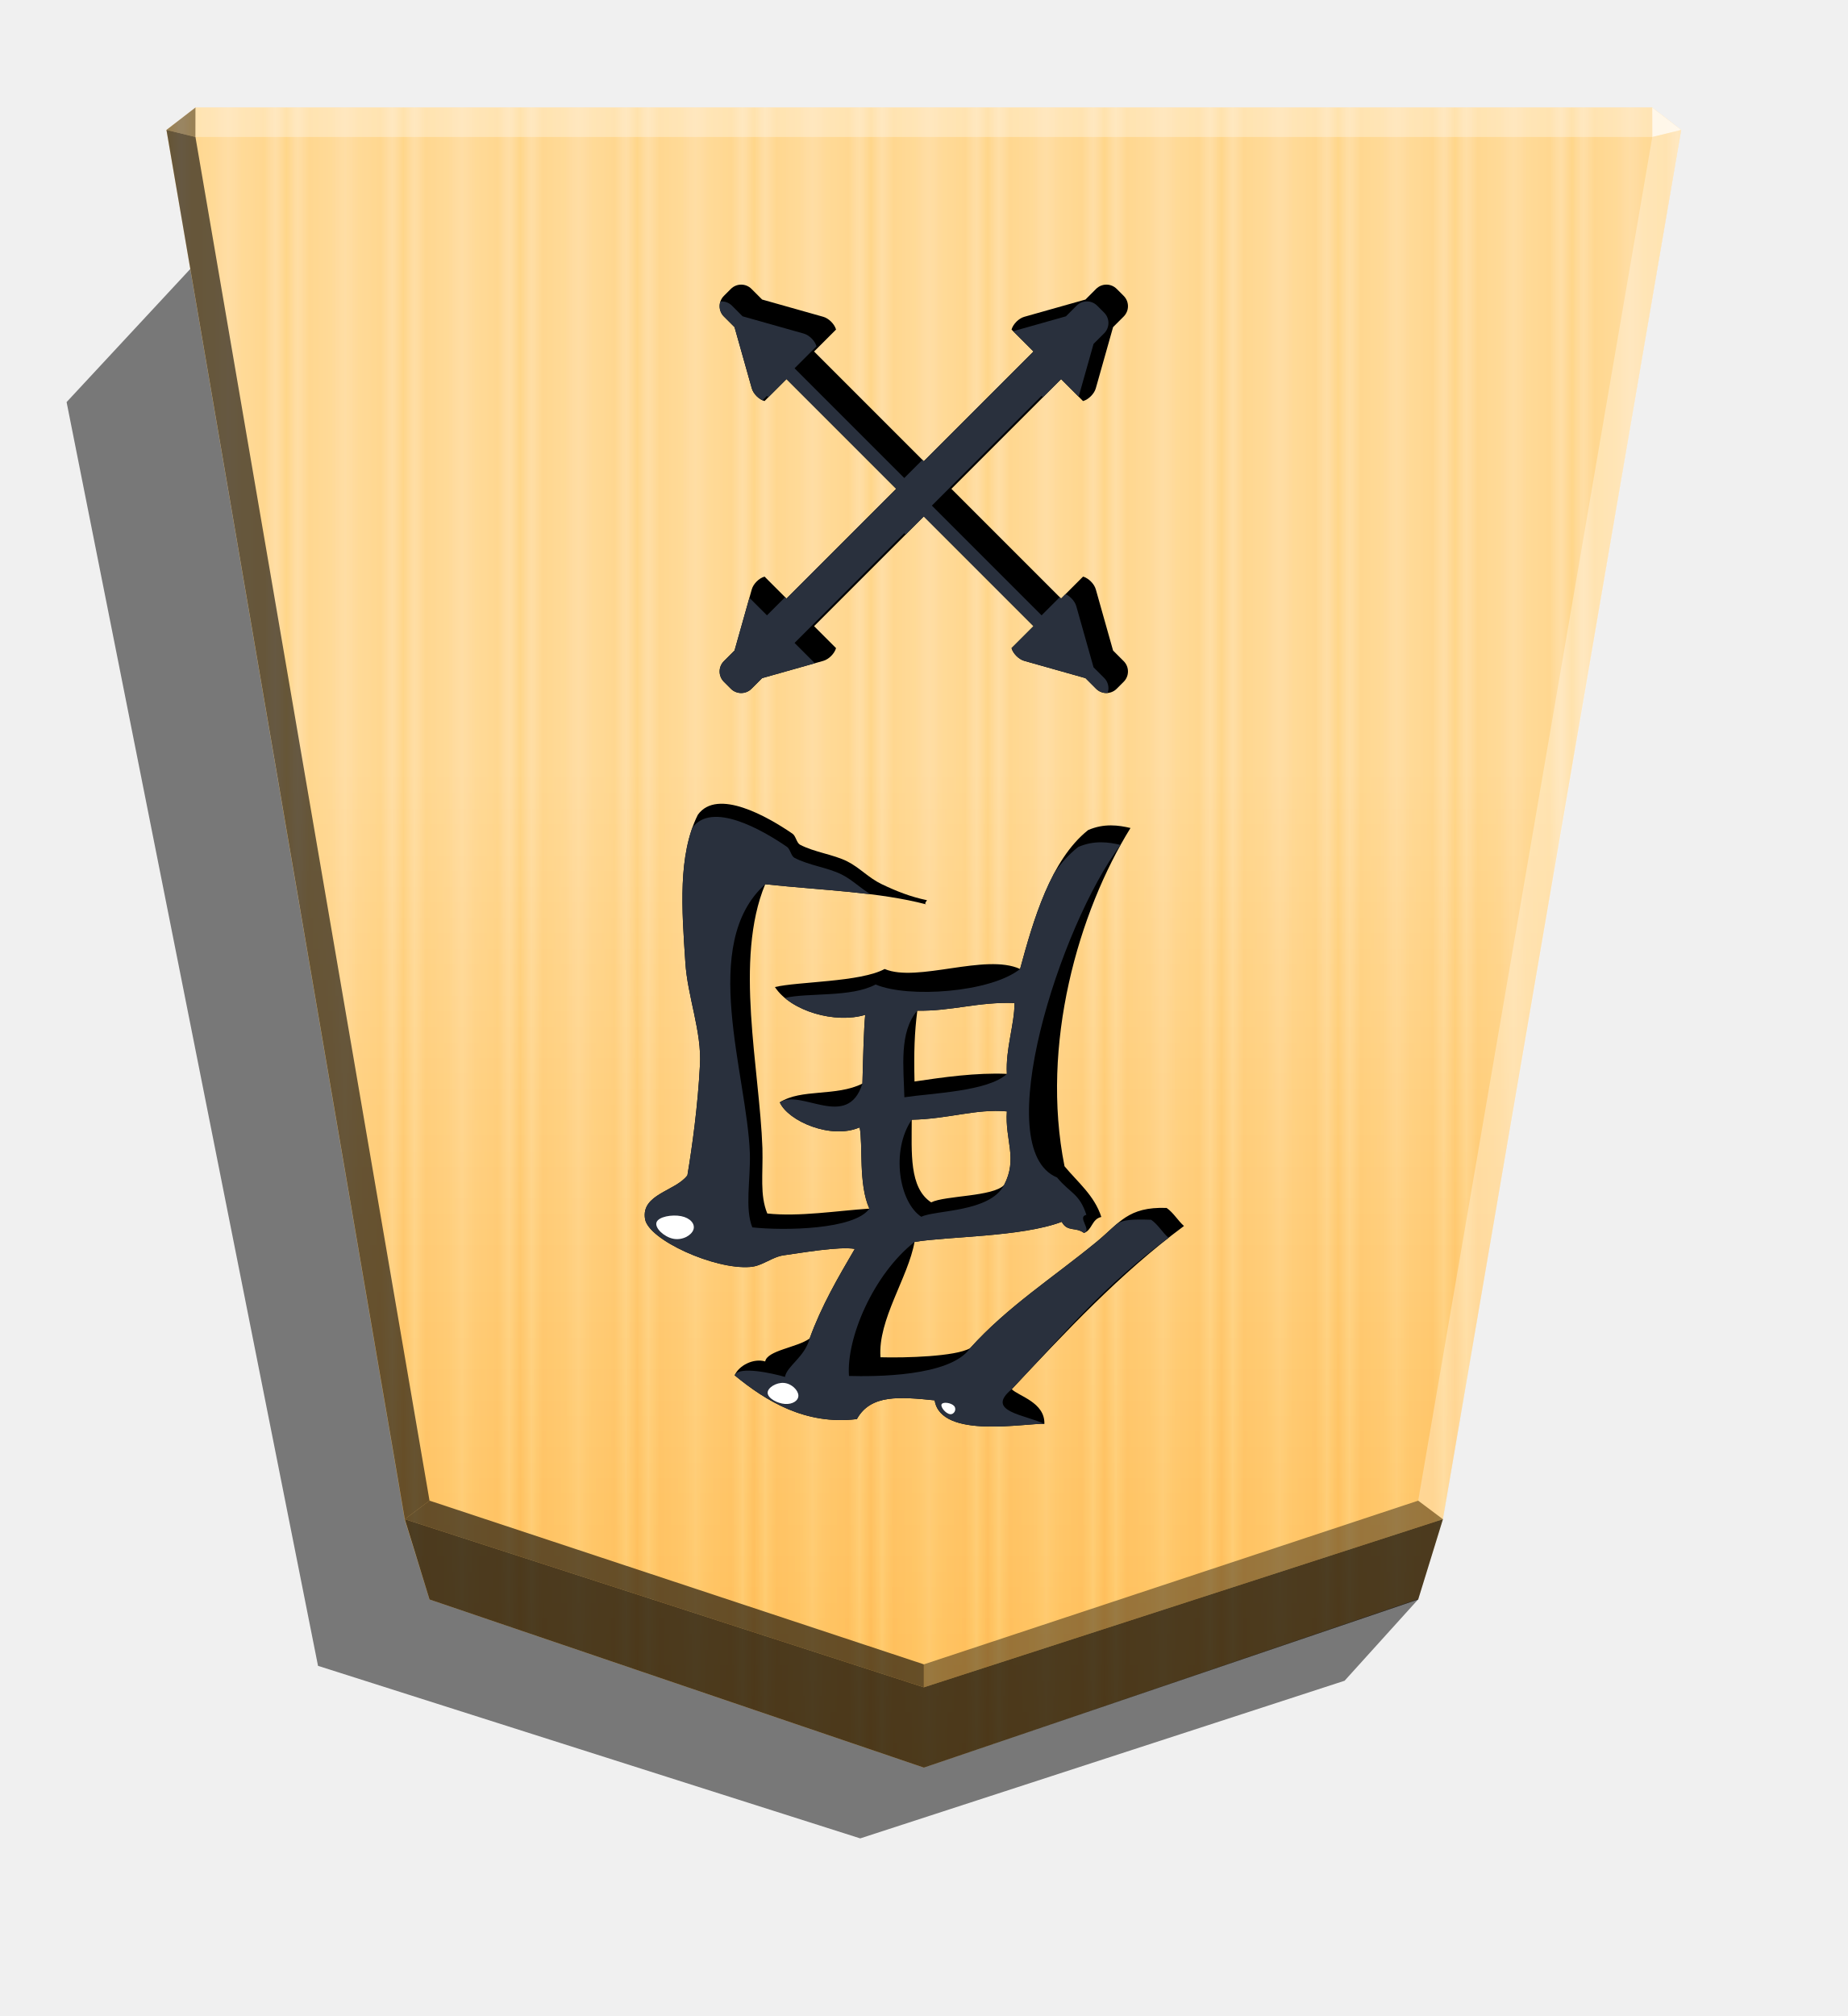
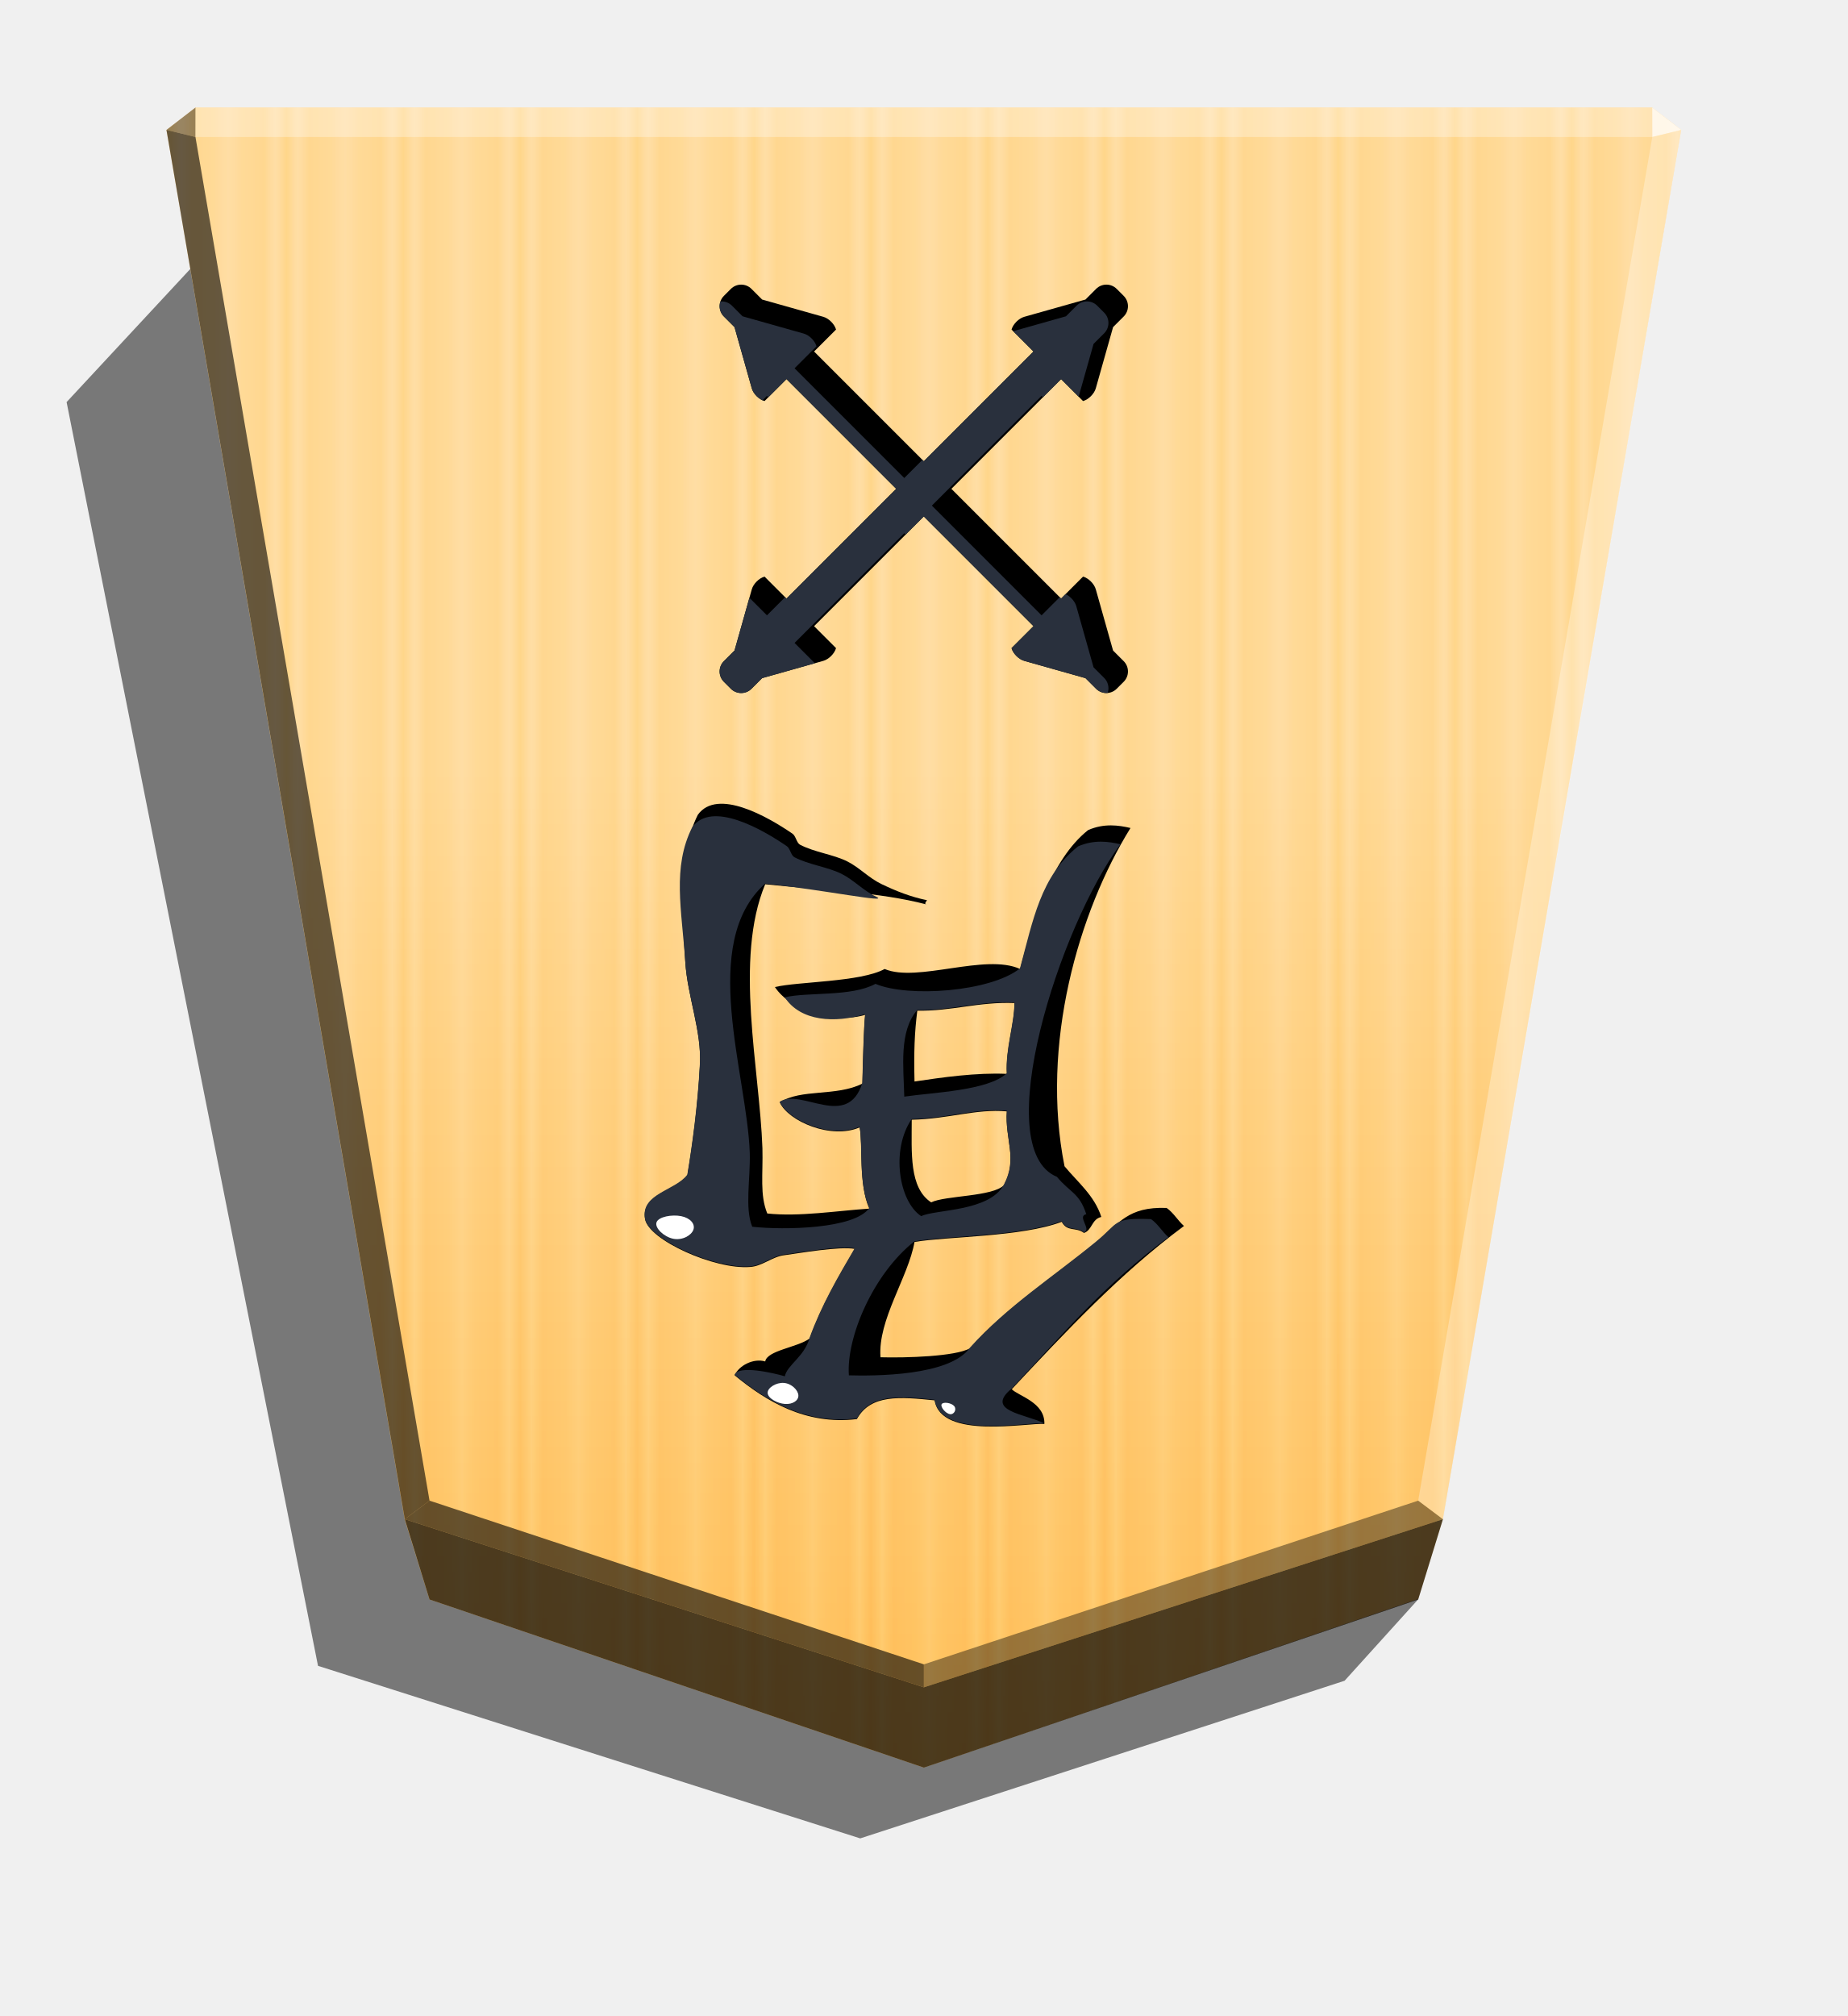
<svg xmlns="http://www.w3.org/2000/svg" width="498.898" height="544.252" viewBox="0 0 1320 1440">
  <defs>
    <linearGradient id="1KA_svg__a" x1="-1430.769" x2="-1409.955" y1="-77.47" y2="-77.47" gradientUnits="userSpaceOnUse" spreadMethod="reflect">
      <stop offset="0" stop-color="#ffd285" />
      <stop offset=".232" stop-color="#ffcd79" />
      <stop offset=".616" stop-color="#ffca73" />
      <stop offset=".808" stop-color="#ffd386" />
      <stop offset="1" stop-color="#ffc86e" />
    </linearGradient>
    <linearGradient id="1KA_svg__b" x1="-904.556" x2="-904.556" y1="-406.052" y2="184.159" gradientUnits="userSpaceOnUse">
      <stop offset="0" />
      <stop offset=".599" stop-color="#fff" />
    </linearGradient>
    <clipPath id="1KA_svg__c">
      <path stroke-width="10.708" d="M1720.699 1071.423c-1.85 0-3.7.708-5.118 2.125l-3.45 3.45a7.22 7.22 0 0 0 0 10.237l5.263 5.263 8.565 30.343c.771 2.729 3.59 5.545 6.319 6.315l10.886-10.889 54.405 54.405-54.405 54.405-10.886-10.889c-2.729.771-5.548 3.59-6.319 6.319l-8.562 30.337-5.266 5.266a7.22 7.22 0 0 0 0 10.237l3.45 3.45a7.22 7.22 0 0 0 10.237 0l5.259-5.259 30.347-8.569c2.729-.771 5.545-3.586 6.315-6.315l-10.889-10.889 54.405-54.405 54.405 54.405-10.889 10.889c.771 2.729 3.586 5.545 6.315 6.315l30.347 8.569 5.259 5.259a7.22 7.22 0 0 0 10.237 0l3.45-3.45a7.22 7.22 0 0 0 0-10.237l-5.263-5.263-8.565-30.34c-.771-2.729-3.59-5.548-6.319-6.319l-10.886 10.889-54.405-54.405 54.405-54.405 10.886 10.889c2.729-.771 5.548-3.586 6.319-6.315l8.569-30.347 5.259-5.26a7.22 7.22 0 0 0 0-10.237l-1.725-1.725-1.725-1.725a7.22 7.22 0 0 0-10.237 0l-5.266 5.266-30.34 8.565c-2.729.771-5.545 3.586-6.315 6.315l10.889 10.889-54.405 54.405-54.405-54.405 10.889-10.889c-.771-2.729-3.586-5.545-6.315-6.315l-30.34-8.565-5.266-5.266a7.2 7.2 0 0 0-5.118-2.125zm90.556 101.246h.01l-.01.01-.01-.01z" />
-     </clipPath>
-     <clipPath id="1KA_svg__d">
-       <path stroke-width="20.833" d="M836.367 483.837c-2.099-12.596-41.988-30.651-63.402-28.972-7.558.42-13.436 6.298-20.994 7.138-9.237 1.26-33.171 5.458-42.408 3.779 10.077-17.215 20.154-34.43 27.292-54.165 7.558-5.458 25.613-7.138 26.872-13.856 7.138 2.099 15.955-2.519 18.475-8.398-18.895-15.536-42.828-30.231-73.899-26.452-8.398 15.116-26.033 13.436-47.027 11.337-3.779-23.933-56.264-13.436-66.341-14.276-.42 13.016 15.536 16.795 19.734 20.994-32.751 34.85-65.082 69.7-104.13 98.672 3.779 3.359 6.298 7.978 10.497 10.917 23.513.84 28.552-9.237 42.408-20.574 26.033-21.414 53.745-39.049 76.418-64.242 8.817-5.039 39.049-5.878 54.165-5.458 1.679 22.674-16.795 48.286-20.574 69.7-19.315 3.359-64.662 2.939-89.015 12.177-3.359-6.298-8.398-2.939-13.436-6.718-5.039 1.68-4.619 8.398-10.497 9.657 4.199 13.016 14.276 20.994 22.254 30.651 14.696 73.479-8.398 153.676-39.889 204.482 7.138 1.68 15.955 2.939 25.613-1.26 22.674-18.055 33.171-54.585 41.148-83.976 20.994 9.657 62.142-8.398 81.877 0 14.696-7.978 52.485-7.558 66.341-10.917-9.657-14.696-36.53-22.254-54.585-16.795.84-8.398 1.26-25.613 1.68-41.568 15.955-7.978 36.95-2.939 49.966-11.337-5.039-11.337-31.071-22.674-48.286-15.116-2.099-10.497.84-34.43-5.878-49.126 19.314-1.26 42.408-5.039 61.722-2.939 4.619 11.337 2.519 23.513 2.939 39.469 1.68 47.866 17.215 114.208-1.68 159.555-35.69-3.779-68.441-4.619-97.412-12.177 1.26.42.42 1.26-.42 2.519 10.077 2.099 18.475 5.458 27.292 9.657 7.978 3.779 13.436 10.077 20.994 13.856 8.398 4.199 19.734 5.458 28.552 10.077 2.099 1.26 2.519 5.458 4.619 6.718 14.696 10.077 45.347 27.712 57.104 11.337 12.177-24.353 9.657-57.524 7.558-89.015-1.26-20.994-10.077-41.988-8.818-62.562 1.26-24.353 4.619-48.706 7.558-66.341 7.138-9.657 28.132-11.337 25.613-26.452M675.132 543.88c-22.254.42-38.629 6.718-57.524 5.039 1.26-17.215-6.718-28.552 1.679-44.507 6.718-7.138 35.69-6.298 44.087-10.497 13.436 8.817 11.757 30.231 11.757 49.966zm-1.679 23.093c.42 18.055 0 29.392-1.68 42.828-20.574-.42-36.949 5.458-58.783 4.619 0-13.016 5.458-27.712 4.619-42.828 18.475.84 39.049-2.099 55.844-4.619" />
    </clipPath>
  </defs>
  <path d="m1013.059 1142.48-52.496 58.045-346.032 112.608-387.339-123.24L47.573 287.21l92.022-99.032z" opacity=".5" />
  <path fill="url(#1KA_svg__a)" d="m-1220.686-363.581-176.123 60.03-8.809 28.459-84.914 494.898 10.349 7.986h518.995l10.348-7.986-84.914-495.039-8.809-28.459z" transform="translate(-1787.64 533.54)scale(-2.0051)" />
  <path fill="url(#1KA_svg__b)" d="m-905.02-407.213-176.123 59.888-8.809 26.778-84.914 496.72 10.349 7.986h518.995l10.349-7.986-84.914-494.898-8.809-28.601z" opacity=".25" style="mix-blend-mode:overlay" transform="translate(-1154.688 446.054)scale(-2.0051)" />
  <path d="m139.629 97.854.043-21.064-20.75 16.013zm891.185 987.285-17.664-13.248L660 1188.821v16.402z" opacity=".4" />
  <path d="m289.186 1085.139 17.664-13.248L660 1188.821v16.402z" opacity=".6" />
  <path d="m289.186 1085.139 17.664-13.248L139.629 97.854l-20.707-5.052z" opacity=".6" />
  <g fill="#fff">
    <path d="m1030.814 1085.139-17.664-13.248 167.221-974.037 20.707-5.052z" opacity=".3" />
    <path d="m1180.371 97.854-.043-21.064 20.75 16.013z" opacity=".8" />
    <path d="M1180.371 97.854H139.629l.043-21.064h1040.656z" opacity=".3" />
  </g>
  <path d="m306.849 1142.487-17.663-57.348L660 1205.223l370.814-120.084-17.663 57.348L660 1262.571z" opacity=".7" />
  <path d="M529.493 203.303a10.4 10.4 0 0 0-7.373 3.062l-4.971 4.971a10.405 10.405 0 0 0 0 14.747l7.582 7.582 12.339 43.713c1.11 3.932 5.171 7.988 9.103 9.098l15.682-15.687 78.375 78.375-78.375 78.375-15.682-15.687c-3.931 1.11-7.993 5.171-9.103 9.103l-12.334 43.703-7.587 7.587a10.405 10.405 0 0 0 0 14.747l4.971 4.971a10.405 10.405 0 0 0 14.747 0l7.577-7.577 43.717-12.344c3.931-1.11 7.988-5.167 9.098-9.098l-15.687-15.687 78.375-78.375 78.375 78.375-15.687 15.687c1.11 3.931 5.167 7.988 9.098 9.098l43.717 12.344 7.577 7.577a10.405 10.405 0 0 0 14.747 0l4.971-4.971a10.405 10.405 0 0 0 0-14.747l-7.582-7.582-12.339-43.708c-1.11-3.931-5.172-7.993-9.103-9.103l-15.682 15.687-78.375-78.375 78.375-78.375 15.682 15.687c3.931-1.11 7.993-5.167 9.103-9.098l12.344-43.717 7.577-7.577a10.405 10.405 0 0 0 0-14.747l-2.485-2.485-2.485-2.485a10.405 10.405 0 0 0-14.747 0l-7.587 7.587-43.708 12.339c-3.932 1.11-7.988 5.167-9.098 9.098l15.687 15.687-78.375 78.375-78.375-78.375 15.687-15.687c-1.11-3.931-5.167-7.988-9.098-9.098l-43.708-12.339-7.586-7.587a10.4 10.4 0 0 0-7.374-3.062zm130.455 145.855h.014l-.014.014-.014-.014z" />
  <path fill="#29303d" d="M1711.017 1079.746c-1.85 0-3.7.707-5.118 2.125l-1.725 1.725-1.725 1.725a7.22 7.22 0 0 0 0 10.237l5.266 5.266 8.565 30.34c.771 2.729 3.586 5.545 6.315 6.315l10.889-10.886 54.401 54.401-54.401 54.401-10.889-10.886c-2.729.771-5.545 3.59-6.315 6.319l-8.565 30.337-5.266 5.266a7.22 7.22 0 0 0 0 10.237l3.45 3.45a7.22 7.22 0 0 0 10.237 0l5.26-5.259 30.347-8.569c2.729-.771 5.545-3.59 6.315-6.319l-10.886-10.889 54.401-54.401 54.401 54.401-10.886 10.889c.771 2.729 3.59 5.548 6.319 6.319l30.34 8.565 5.263 5.263a7.22 7.22 0 0 0 10.237 0l3.45-3.45a7.22 7.22 0 0 0 0-10.237l-5.259-5.26-8.569-30.343c-.771-2.729-3.59-5.548-6.319-6.319l-10.889 10.886-54.401-54.401 54.401-54.401 10.889 10.886c2.729-.771 5.548-3.586 6.319-6.315l8.569-30.347 5.259-5.26a7.22 7.22 0 0 0 0-10.237l-3.45-3.45a7.22 7.22 0 0 0-10.237 0l-5.266 5.266-30.337 8.565c-2.729.771-5.548 3.586-6.319 6.315l10.886 10.889-54.401 54.401-54.401-54.401 10.886-10.889c-.771-2.729-3.586-5.545-6.315-6.315l-30.34-8.565-5.266-5.266a7.2 7.2 0 0 0-5.118-2.125zm90.556 101.246h.01l-.01.01z" clip-path="url(#1KA_svg__c)" transform="translate(-1949.345 -1340.19)scale(1.4406)" />
  <path d="M460.817 870.745c2.48 14.883 49.613 36.217 74.916 34.233 8.93-.496 15.876-7.442 24.807-8.434 10.914-1.489 39.195-6.45 50.11-4.465-11.908 20.34-23.815 40.682-32.25 64.001-8.93 6.45-30.263 8.434-31.751 16.372-8.434-2.48-18.853 2.977-21.83 9.923 22.326 18.358 50.605 35.721 87.319 31.256 9.923-17.861 30.76-15.876 55.567-13.396 4.465 28.28 66.482 15.876 78.389 16.869.496-15.38-18.358-19.845-23.318-24.807 38.698-41.178 76.9-82.357 123.04-116.59-4.465-3.97-7.442-9.427-12.403-12.9-27.783-.993-33.737 10.914-50.11 24.31-30.76 25.303-63.505 46.14-90.295 75.908-10.418 5.955-46.14 6.946-64.002 6.45-1.984-26.792 19.845-57.055 24.31-82.358 22.823-3.969 76.405-3.473 105.18-14.388 3.97 7.442 9.924 3.473 15.877 7.938 5.954-1.985 5.458-9.923 12.403-11.41-4.962-15.38-16.869-24.807-26.295-36.218-17.365-86.823 9.923-181.584 47.133-241.616-8.435-1.985-18.853-3.473-30.265 1.489-26.791 21.334-39.195 64.497-48.62 99.226-24.807-11.41-73.427 9.923-96.746 0-17.365 9.427-62.016 8.93-78.389 12.9 11.411 17.364 43.164 26.295 64.498 19.844-.993 9.923-1.489 30.265-1.985 49.117-18.853 9.427-43.66 3.473-59.04 13.396 5.954 13.396 36.714 26.791 57.055 17.86 2.48 12.404-.993 40.683 6.945 58.048-22.821 1.489-50.11 5.954-72.93 3.473-5.458-13.396-2.977-27.783-3.473-46.637-1.985-56.558-20.341-134.948 1.985-188.53 42.171 4.465 80.87 5.458 115.102 14.388-1.489-.496-.496-1.488.496-2.976-11.907-2.48-21.83-6.45-32.248-11.41-9.427-4.466-15.876-11.908-24.807-16.373-9.923-4.961-23.317-6.45-33.737-11.907-2.48-1.489-2.976-6.45-5.457-7.938-17.365-11.907-53.582-32.744-67.475-13.396-14.388 28.776-11.41 67.97-8.93 105.18 1.489 24.807 11.907 49.613 10.42 73.924-1.49 28.775-5.459 57.55-8.931 78.388-8.434 11.41-33.241 13.396-30.265 31.256m190.516-70.947c26.295-.496 45.644-7.938 67.97-5.954-1.489 20.341 7.938 33.737-1.985 52.59-7.938 8.434-42.171 7.441-52.093 12.403-15.876-10.418-13.892-35.721-13.892-59.04zm1.984-27.287c-.497-21.333 0-34.73 1.985-50.605 24.31.496 43.659-6.45 69.458-5.458 0 15.38-6.45 32.745-5.458 50.606-21.83-.993-46.14 2.48-65.985 5.457" />
-   <path fill="#29303d" d="M836.367 483.837c-2.099-12.596-41.988-30.651-63.402-28.972-7.558.42-13.436 6.298-20.994 7.138-9.237 1.26-33.171 5.458-42.408 3.779 10.077-17.215 20.154-34.43 27.292-54.165 2.989-11.268 13.671-16.498 14.931-23.216 7.138 2.099 27.897 6.84 30.416.962-18.895-15.536-42.828-30.231-73.899-26.452-8.398 15.116-26.033 13.436-47.027 11.337-3.779-23.933-56.264-13.436-66.341-14.276 11.533 5.648 36.191 7.436 19.734 20.994-32.751 34.85-55.733 62.557-94.782 91.529 3.779 3.359 6.298 7.978 10.497 10.917 23.513.84 19.204-2.094 33.06-13.431 26.033-21.414 53.745-39.049 76.418-64.242 12.045-17.303 58.091-17.174 73.207-16.755 1.679 22.674-14.536 61.196-39.616 80.996-19.315 3.359-64.662 2.939-89.015 12.177-3.359-6.298-8.398-2.939-13.436-6.718-5.039 1.68 4.418 9.689-1.46 10.948 4.199 13.016 9.758 12.925 17.735 22.583 41.533 17.036-1.752 152.168-38.407 201.038 7.138 1.68 15.955 2.939 25.613-1.26 22.674-18.055 27.171-44.362 35.149-73.754 17.767-14.226 67.629-17.757 87.363-9.36 14.696-7.978 40.999-4.804 54.856-8.163-9.657-14.696-30.531-15.647-48.586-10.189.84-8.398 1.26-25.613 1.68-41.568 9.021-28.521 36.95-2.939 49.966-11.337-5.039-11.337-31.071-22.674-48.286-15.116-2.099-10.497.84-34.43-5.878-49.126 8.825-12.717 51.445-13.43 70.759-11.331 4.619 11.337 1.067 28.677 1.487 44.633 1.68 47.866 30.932 126.633-9.264 162.782-35.69-3.779-75.998-12.127-67.181-7.928 7.978 3.779 13.436 10.077 20.994 13.856 8.398 4.199 19.734 5.458 28.552 10.077 2.099 1.26 2.519 5.458 4.619 6.718 14.696 10.077 45.347 27.712 57.104 11.337 12.177-24.353 6.298-49.595 4.199-81.086-1.26-20.994-10.077-41.988-8.818-62.562 1.26-24.353 4.619-48.706 7.558-66.341 7.138-9.657 28.132-11.337 25.613-26.452zM675.132 543.88c-22.254.42-38.629 6.718-57.524 5.039 1.26-17.215-6.718-28.552 1.68-44.507 8.655-16.659 41.661-15.012 50.058-19.211 13.436 8.817 18.534 39.914 5.786 58.68zm4.453 13.572c.42 18.055 3.305 39.353-7.812 52.349-20.574-.42-36.949 5.458-58.783 4.619 0-13.016 5.458-27.712 4.619-42.828 11.213-10.618 45.181-11.62 61.976-14.14" clip-path="url(#1KA_svg__d)" transform="translate(1449.068 1442.446)scale(-1.1816)" />
+   <path fill="#29303d" d="M460.749 870.298c2.48 14.884 49.613 36.217 74.916 34.234 8.93-.497 15.876-7.442 24.806-8.435 10.915-1.489 39.195-6.449 50.11-4.465-11.908 20.341-23.815 40.682-32.249 64.001-3.532 13.315-16.154 19.494-17.642 27.432-8.435-2.48-32.963-8.082-35.94-1.136 22.326 18.357 50.606 35.72 87.32 31.255 9.922-17.86 30.76-15.876 55.566-13.395 4.466 28.279 66.482 15.876 78.389 16.868-13.628-6.674-42.763-8.786-23.318-24.806 38.699-41.18 65.854-73.918 111.995-108.151-4.466-3.97-7.442-9.427-12.404-12.9-27.783-.992-22.691 2.475-39.063 15.87-30.761 25.303-63.506 46.14-90.296 75.909-14.232 20.445-68.64 20.293-86.501 19.798-1.984-26.792 17.175-72.31 46.81-95.705 22.823-3.97 76.405-3.473 105.18-14.389 3.97 7.442 9.923 3.473 15.876 7.938 5.954-1.985-5.22-11.448 1.725-12.936-4.961-15.38-11.53-15.272-20.956-26.684-49.075-20.13 2.07-179.802 45.382-237.546-8.434-1.986-18.852-3.473-30.264 1.488-26.792 21.334-32.105 52.419-41.532 87.148-20.994 16.81-79.91 20.982-103.228 11.06-17.365 9.427-48.445 5.676-64.818 9.645 11.41 17.365 36.075 18.489 57.41 12.04-.993 9.923-1.49 30.264-1.986 49.116-10.66 33.7-43.66 3.473-59.04 13.396 5.954 13.396 36.714 26.792 57.055 17.861 2.48 12.403-.993 40.683 6.945 58.047-10.427 15.027-60.787 15.87-83.608 13.39-5.458-13.397-1.261-33.886-1.758-52.74-1.985-56.558-36.549-149.629 10.947-192.342 42.171 4.465 89.8 14.329 79.38 9.367-9.426-4.465-15.875-11.907-24.806-16.372-9.923-4.961-23.317-6.45-33.737-11.907-2.48-1.489-2.976-6.45-5.457-7.938-17.365-11.907-53.582-32.744-67.475-13.396-14.388 28.776-7.441 58.602-4.961 95.812 1.489 24.806 11.907 49.613 10.42 73.923-1.49 28.775-5.459 57.55-8.931 78.388-8.435 11.411-33.241 13.396-30.265 31.256zm190.515-70.947c26.295-.496 45.644-7.938 67.97-5.954-1.488 20.342 7.938 33.737-1.985 52.59-10.226 19.684-49.226 17.738-59.148 22.7-15.876-10.419-21.9-47.163-6.837-69.337zm-5.262-16.036c-.496-21.334-3.905-46.5 9.231-61.856 24.31.496 43.659-6.449 69.458-5.458 0 15.38-6.45 32.745-5.458 50.606-13.25 12.546-53.386 13.73-73.23 16.708" />
  <path fill="#fff" d="M495.36 878.358c1.421-4.034-2.138-8.355-8.725-9.673s-16.201.37-17.621 4.407 5.355 10.418 11.94 11.733 12.987-2.433 14.407-6.467m64.613 109.44c-5.49-.42-11.765 3.448-11.578 7.206s6.834 7.399 12.323 7.816 9.819-2.388 9.633-6.142-4.888-8.46-10.379-8.88zm112.707 15.237c1.018-1.925 7.008-1.05 8.985 1.313s-.057 6.209-3.05 5.773-6.952-5.16-5.935-7.085z" />
</svg>
